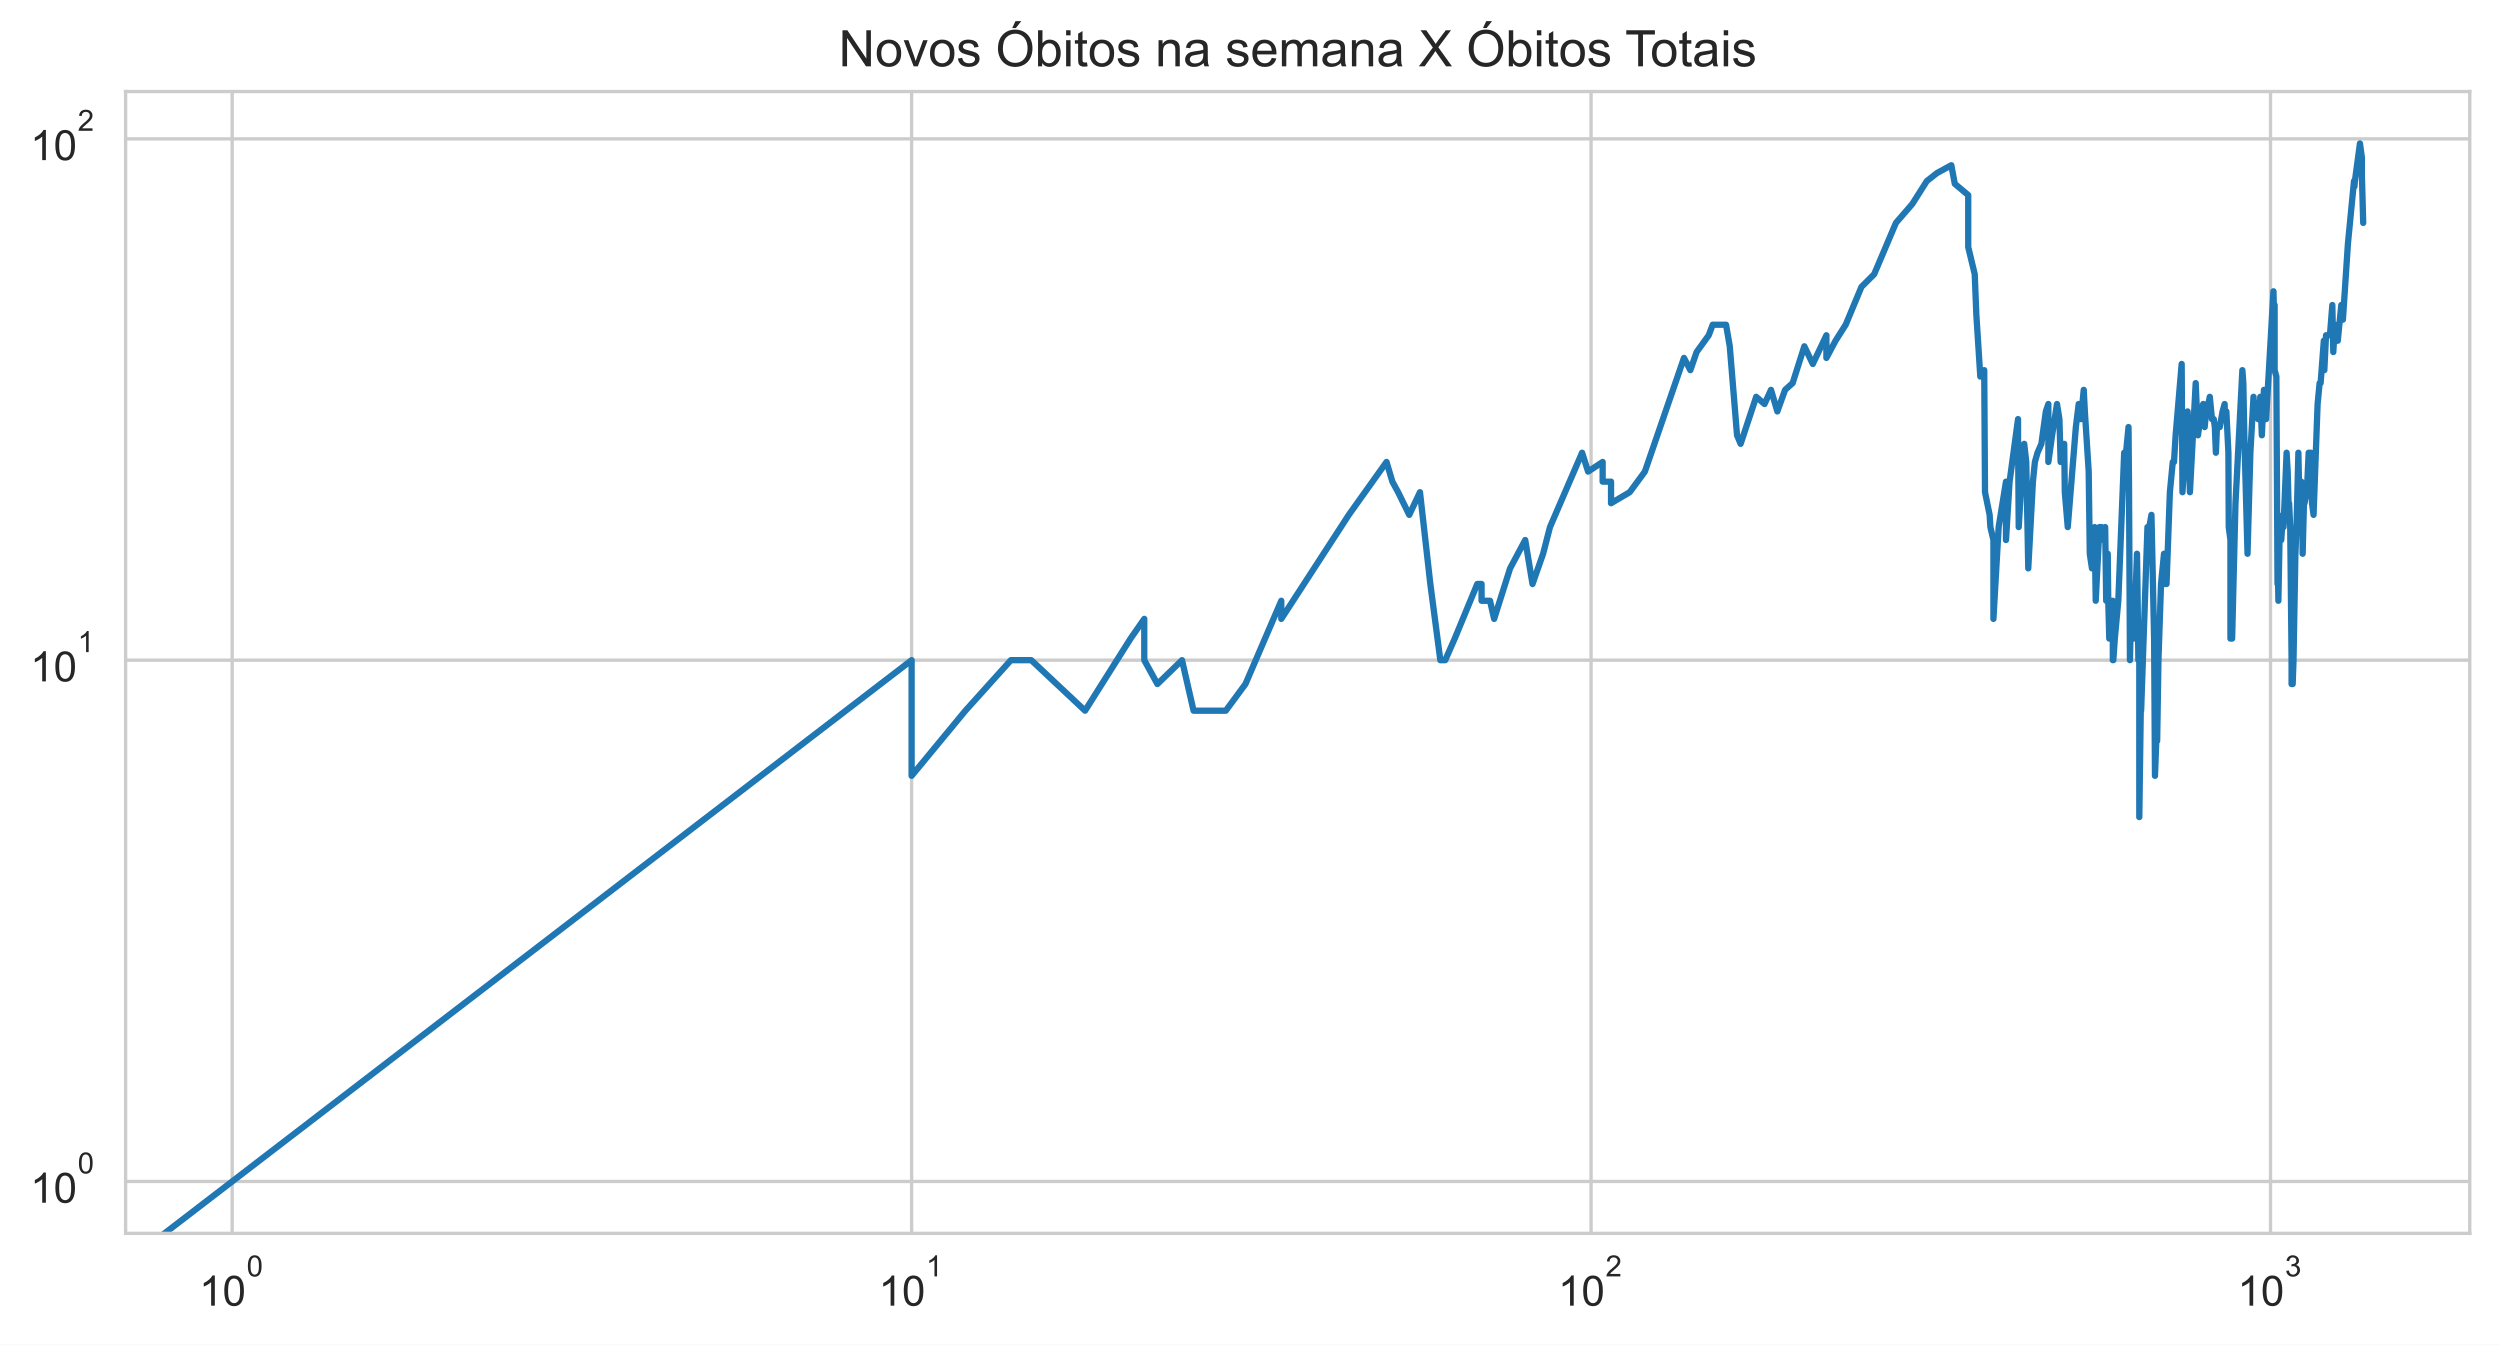
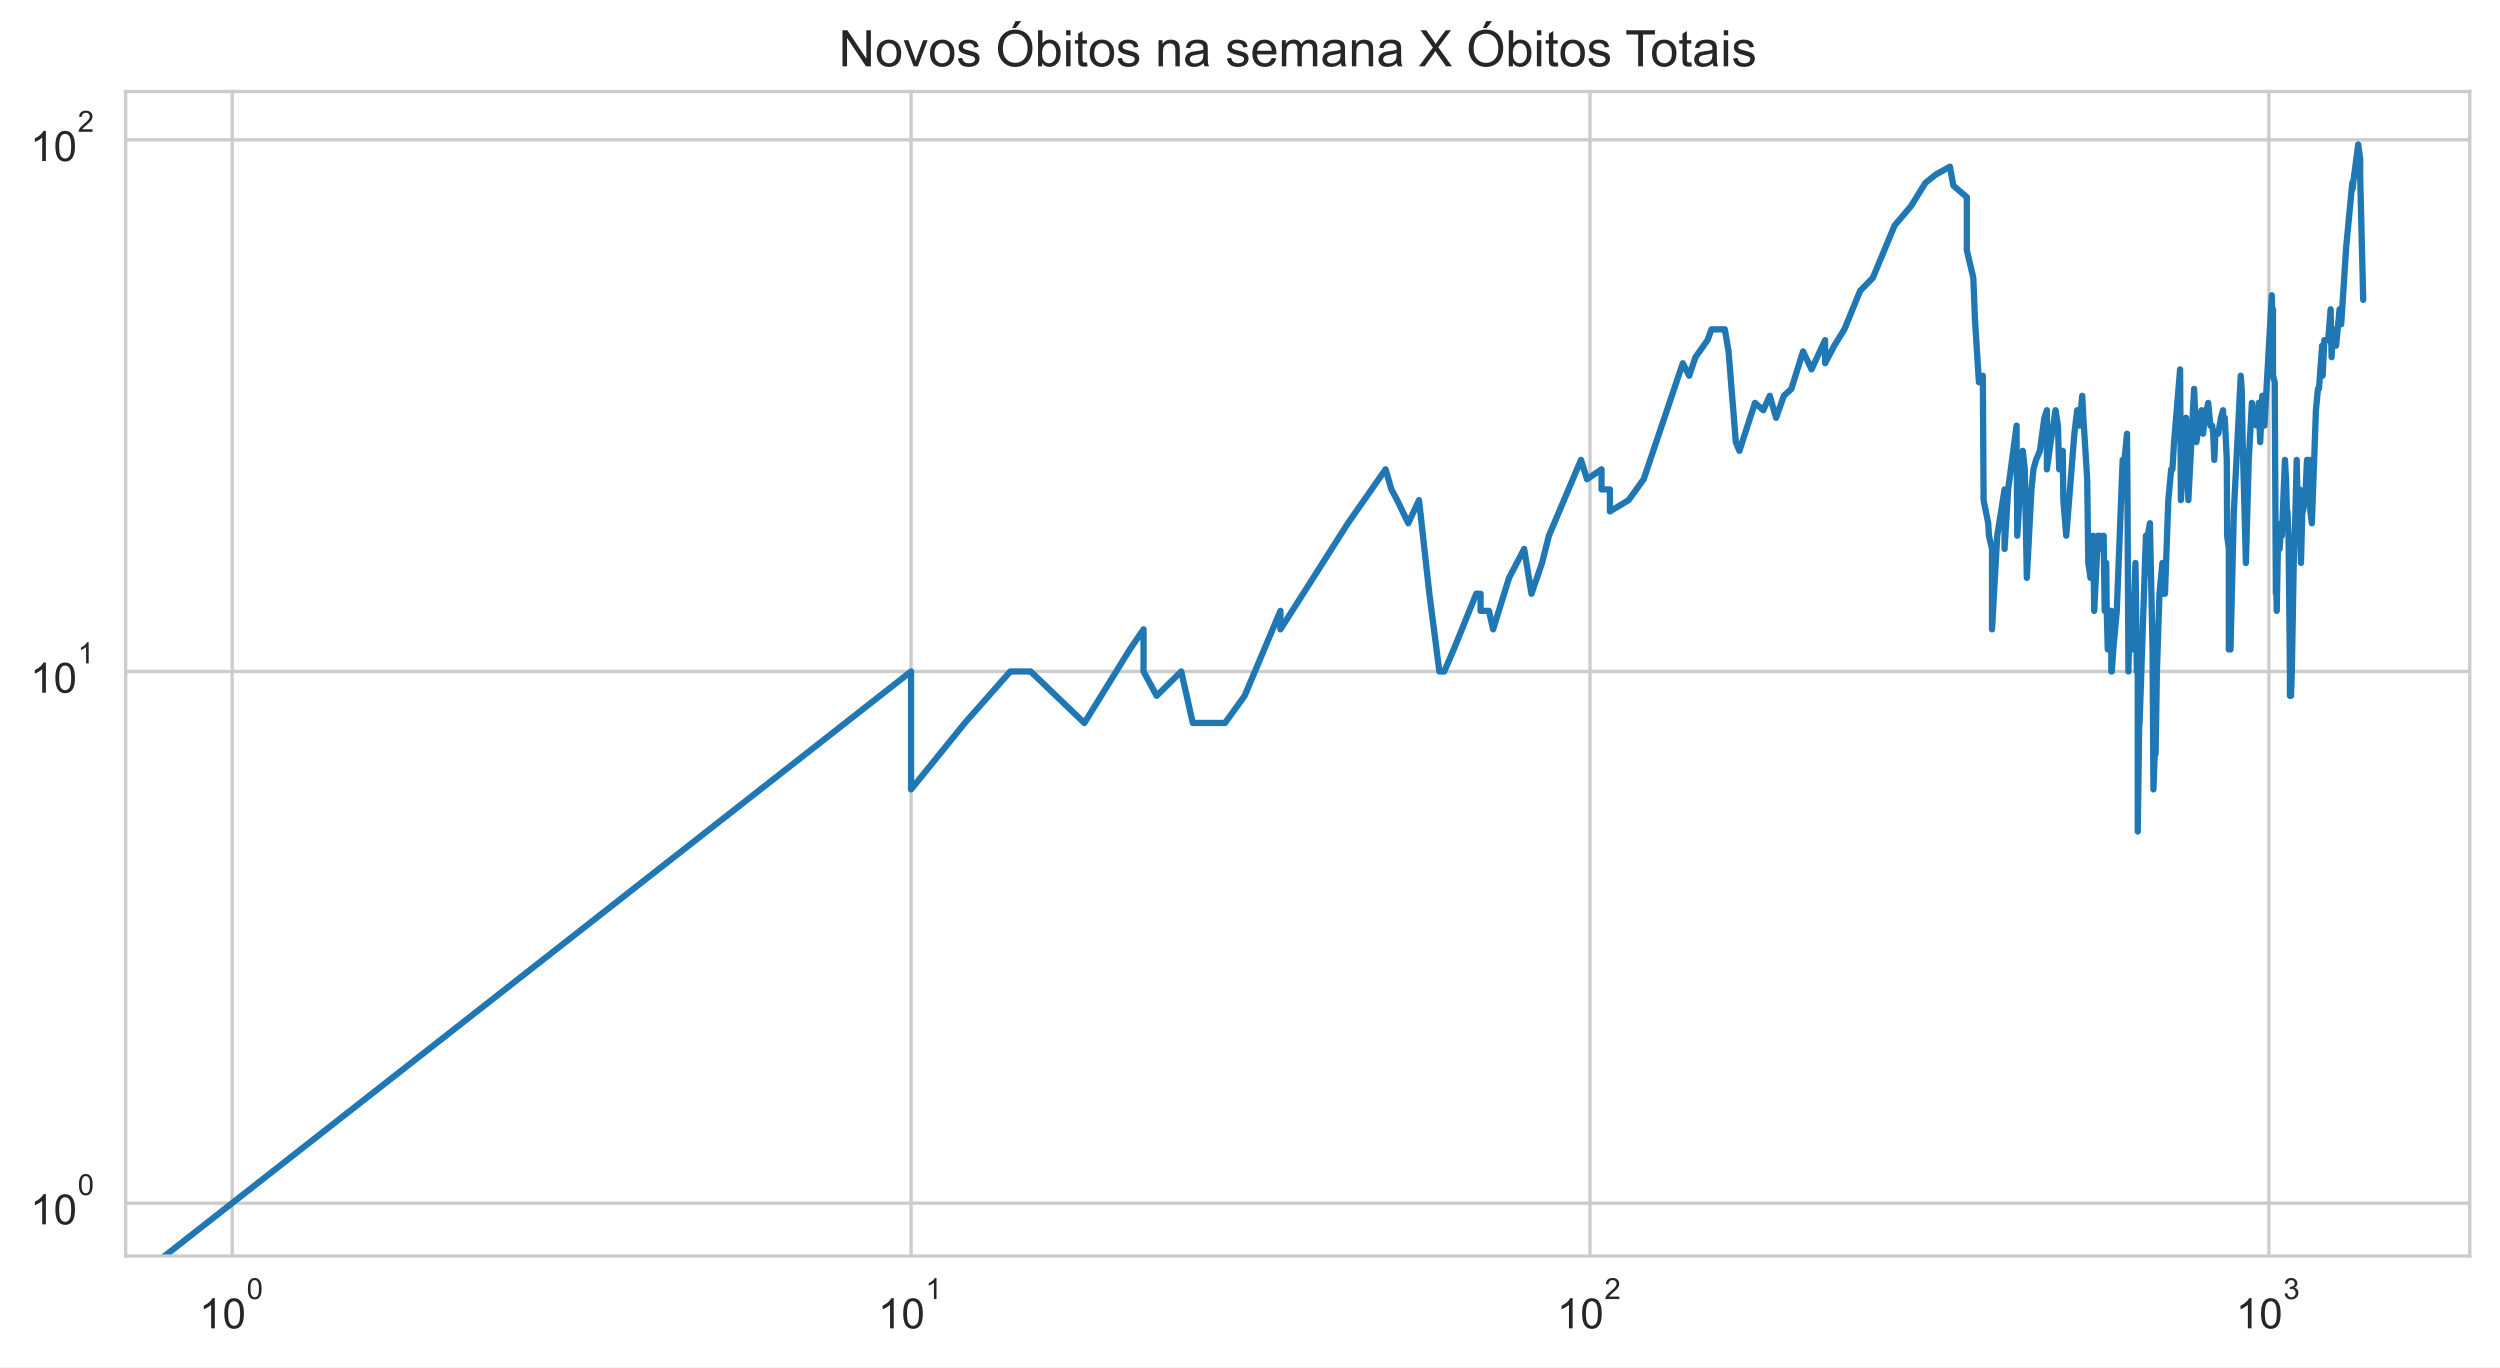
- <svg xmlns="http://www.w3.org/2000/svg" xmlns:xlink="http://www.w3.org/1999/xlink" height="320.089pt" version="1.1" viewBox="0 0 595.1 320.089" width="595.1pt">
+ <svg xmlns="http://www.w3.org/2000/svg" xmlns:xlink="http://www.w3.org/1999/xlink" height="325.489pt" version="1.1" viewBox="0 0 595.1 325.489" width="595.1pt">
  <defs>
    <style type="text/css">*{stroke-linecap:butt;stroke-linejoin:round;}</style>
  </defs>
  <g id="figure_1">
    <g id="patch_1">
-       <path d="M 0 320.089  L 595.1 320.089  L 595.1 0  L 0 0  z " style="fill:#ffffff;" />
+       <path d="M 0 325.489  L 595.1 325.489  L 595.1 0  L 0 0  z " style="fill:#ffffff;" />
    </g>
    <g id="axes_1">
      <g id="patch_2">
-         <path d="M 29.9 293.589  L 587.9 293.589  L 587.9 21.789  L 29.9 21.789  z " style="fill:#ffffff;" />
+         <path d="M 29.9 298.989  L 587.9 298.989  L 587.9 21.789  L 29.9 21.789  z " style="fill:#ffffff;" />
      </g>
      <g id="matplotlib.axis_1">
        <g id="xtick_1">
          <g id="line2d_1">
-             <path clip-path="url(#pfe8ee75a50)" d="M 55.264 293.589  L 55.264 21.789  " style="fill:none;stroke:#cccccc;stroke-linecap:round;stroke-width:0.8;" />
+             <path clip-path="url(#pd1e7b0e12e)" d="M 55.264 298.989  L 55.264 21.789  " style="fill:none;stroke:#cccccc;stroke-linecap:round;stroke-width:0.8;" />
          </g>
          <g id="text_1">
-             <g style="fill:#262626;" transform="translate(47.41364 310.9019)scale(0.1 -0.1)">
+             <g style="fill:#262626;" transform="translate(47.41364 316.3019)scale(0.1 -0.1)">
              <defs>
                <path d="M 2384 0  L 1822 0  L 1822 3584  Q 1619 3391 1289 3197  Q 959 3003 697 2906  L 697 3450  Q 1169 3672 1522 3987  Q 1875 4303 2022 4600  L 2384 4600  L 2384 0  z " id="ArialMT-31" transform="scale(0.015625)" />
                <path d="M 266 2259  Q 266 3072 433 3567  Q 600 4063 929 4331  Q 1259 4600 1759 4600  Q 2128 4600 2406 4451  Q 2684 4303 2865 4023  Q 3047 3744 3150 3342  Q 3253 2941 3253 2259  Q 3253 1453 3087 958  Q 2922 463 2592 192  Q 2263 -78 1759 -78  Q 1097 -78 719 397  Q 266 969 266 2259  z M 844 2259  Q 844 1131 1108 757  Q 1372 384 1759 384  Q 2147 384 2411 759  Q 2675 1134 2675 2259  Q 2675 3391 2411 3762  Q 2147 4134 1753 4134  Q 1366 4134 1134 3806  Q 844 3388 844 2259  z " id="ArialMT-30" transform="scale(0.015625)" />
              </defs>
              <use transform="translate(0 0.99375)" xlink:href="#ArialMT-31" />
              <use transform="translate(55.61523 0.99375)" xlink:href="#ArialMT-30" />
              <use transform="translate(112.9728 70.6875)scale(0.7)" xlink:href="#ArialMT-30" />
            </g>
          </g>
        </g>
        <g id="xtick_2">
          <g id="line2d_2">
-             <path clip-path="url(#pfe8ee75a50)" d="M 217.001 293.589  L 217.001 21.789  " style="fill:none;stroke:#cccccc;stroke-linecap:round;stroke-width:0.8;" />
+             <path clip-path="url(#pd1e7b0e12e)" d="M 216.87 298.989  L 216.87 21.789  " style="fill:none;stroke:#cccccc;stroke-linecap:round;stroke-width:0.8;" />
          </g>
          <g id="text_2">
-             <g style="fill:#262626;" transform="translate(209.1507 310.9019)scale(0.1 -0.1)">
+             <g style="fill:#262626;" transform="translate(209.0203 316.3019)scale(0.1 -0.1)">
              <use transform="translate(0 0.99375)" xlink:href="#ArialMT-31" />
              <use transform="translate(55.61523 0.99375)" xlink:href="#ArialMT-30" />
              <use transform="translate(112.9728 70.6875)scale(0.7)" xlink:href="#ArialMT-31" />
            </g>
          </g>
        </g>
        <g id="xtick_3">
          <g id="line2d_3">
-             <path clip-path="url(#pfe8ee75a50)" d="M 378.738 293.589  L 378.738 21.789  " style="fill:none;stroke:#cccccc;stroke-linecap:round;stroke-width:0.8;" />
+             <path clip-path="url(#pd1e7b0e12e)" d="M 378.477 298.989  L 378.477 21.789  " style="fill:none;stroke:#cccccc;stroke-linecap:round;stroke-width:0.8;" />
          </g>
          <g id="text_3">
-             <g style="fill:#262626;" transform="translate(370.8878 310.9019)scale(0.1 -0.1)">
+             <g style="fill:#262626;" transform="translate(370.627 316.3019)scale(0.1 -0.1)">
              <defs>
                <path d="M 3222 541  L 3222 0  L 194 0  Q 188 203 259 391  Q 375 700 629 1000  Q 884 1300 1366 1694  Q 2113 2306 2375 2664  Q 2638 3022 2638 3341  Q 2638 3675 2398 3904  Q 2159 4134 1775 4134  Q 1369 4134 1125 3890  Q 881 3647 878 3216  L 300 3275  Q 359 3922 746 4261  Q 1134 4600 1788 4600  Q 2447 4600 2831 4234  Q 3216 3869 3216 3328  Q 3216 3053 3103 2787  Q 2991 2522 2730 2228  Q 2469 1934 1863 1422  Q 1356 997 1212 845  Q 1069 694 975 541  L 3222 541  z " id="ArialMT-32" transform="scale(0.015625)" />
              </defs>
              <use transform="translate(0 0.99375)" xlink:href="#ArialMT-31" />
              <use transform="translate(55.61523 0.99375)" xlink:href="#ArialMT-30" />
              <use transform="translate(112.9728 70.6875)scale(0.7)" xlink:href="#ArialMT-32" />
            </g>
          </g>
        </g>
        <g id="xtick_4">
          <g id="line2d_4">
-             <path clip-path="url(#pfe8ee75a50)" d="M 540.475 293.589  L 540.475 21.789  " style="fill:none;stroke:#cccccc;stroke-linecap:round;stroke-width:0.8;" />
+             <path clip-path="url(#pd1e7b0e12e)" d="M 540.084 298.989  L 540.084 21.789  " style="fill:none;stroke:#cccccc;stroke-linecap:round;stroke-width:0.8;" />
          </g>
          <g id="text_4">
-             <g style="fill:#262626;" transform="translate(532.6249 310.9019)scale(0.1 -0.1)">
+             <g style="fill:#262626;" transform="translate(532.2337 316.3019)scale(0.1 -0.1)">
              <defs>
                <path d="M 269 1209  L 831 1284  Q 928 806 1161 595  Q 1394 384 1728 384  Q 2125 384 2398 659  Q 2672 934 2672 1341  Q 2672 1728 2419 1979  Q 2166 2231 1775 2231  Q 1616 2231 1378 2169  L 1441 2663  Q 1497 2656 1531 2656  Q 1891 2656 2178 2843  Q 2466 3031 2466 3422  Q 2466 3731 2256 3934  Q 2047 4138 1716 4138  Q 1388 4138 1169 3931  Q 950 3725 888 3313  L 325 3413  Q 428 3978 793 4289  Q 1159 4600 1703 4600  Q 2078 4600 2393 4439  Q 2709 4278 2876 4000  Q 3044 3722 3044 3409  Q 3044 3113 2884 2869  Q 2725 2625 2413 2481  Q 2819 2388 3044 2092  Q 3269 1797 3269 1353  Q 3269 753 2831 336  Q 2394 -81 1725 -81  Q 1122 -81 723 278  Q 325 638 269 1209  z " id="ArialMT-33" transform="scale(0.015625)" />
              </defs>
              <use transform="translate(0 0.99375)" xlink:href="#ArialMT-31" />
              <use transform="translate(55.61523 0.99375)" xlink:href="#ArialMT-30" />
              <use transform="translate(112.9728 70.6875)scale(0.7)" xlink:href="#ArialMT-33" />
            </g>
          </g>
        </g>
        <g id="xtick_5" />
        <g id="xtick_6" />
        <g id="xtick_7" />
        <g id="xtick_8" />
        <g id="xtick_9" />
        <g id="xtick_10" />
        <g id="xtick_11" />
        <g id="xtick_12" />
        <g id="xtick_13" />
        <g id="xtick_14" />
        <g id="xtick_15" />
        <g id="xtick_16" />
        <g id="xtick_17" />
        <g id="xtick_18" />
        <g id="xtick_19" />
        <g id="xtick_20" />
        <g id="xtick_21" />
        <g id="xtick_22" />
        <g id="xtick_23" />
        <g id="xtick_24" />
        <g id="xtick_25" />
        <g id="xtick_26" />
        <g id="xtick_27" />
        <g id="xtick_28" />
        <g id="xtick_29" />
        <g id="xtick_30" />
        <g id="xtick_31" />
      </g>
      <g id="matplotlib.axis_2">
        <g id="ytick_1">
          <g id="line2d_5">
-             <path clip-path="url(#pfe8ee75a50)" d="M 29.9 281.235  L 587.9 281.235  " style="fill:none;stroke:#cccccc;stroke-linecap:round;stroke-width:0.8;" />
+             <path clip-path="url(#pd1e7b0e12e)" d="M 29.9 286.389  L 587.9 286.389  " style="fill:none;stroke:#cccccc;stroke-linecap:round;stroke-width:0.8;" />
          </g>
          <g id="text_5">
-             <g style="fill:#262626;" transform="translate(7.2 286.3911)scale(0.1 -0.1)">
+             <g style="fill:#262626;" transform="translate(7.2 291.5456)scale(0.1 -0.1)">
              <use transform="translate(0 0.99375)" xlink:href="#ArialMT-31" />
              <use transform="translate(55.61523 0.99375)" xlink:href="#ArialMT-30" />
              <use transform="translate(112.9728 70.6875)scale(0.7)" xlink:href="#ArialMT-30" />
            </g>
          </g>
        </g>
        <g id="ytick_2">
          <g id="line2d_6">
-             <path clip-path="url(#pfe8ee75a50)" d="M 29.9 157.145  L 587.9 157.145  " style="fill:none;stroke:#cccccc;stroke-linecap:round;stroke-width:0.8;" />
+             <path clip-path="url(#pd1e7b0e12e)" d="M 29.9 159.834  L 587.9 159.834  " style="fill:none;stroke:#cccccc;stroke-linecap:round;stroke-width:0.8;" />
          </g>
          <g id="text_6">
-             <g style="fill:#262626;" transform="translate(7.2 162.3012)scale(0.1 -0.1)">
+             <g style="fill:#262626;" transform="translate(7.2 164.9904)scale(0.1 -0.1)">
              <use transform="translate(0 0.99375)" xlink:href="#ArialMT-31" />
              <use transform="translate(55.61523 0.99375)" xlink:href="#ArialMT-30" />
              <use transform="translate(112.9728 70.6875)scale(0.7)" xlink:href="#ArialMT-31" />
            </g>
          </g>
        </g>
        <g id="ytick_3">
          <g id="line2d_7">
-             <path clip-path="url(#pfe8ee75a50)" d="M 29.9 33.055  L 587.9 33.055  " style="fill:none;stroke:#cccccc;stroke-linecap:round;stroke-width:0.8;" />
+             <path clip-path="url(#pd1e7b0e12e)" d="M 29.9 33.279  L 587.9 33.279  " style="fill:none;stroke:#cccccc;stroke-linecap:round;stroke-width:0.8;" />
          </g>
          <g id="text_7">
-             <g style="fill:#262626;" transform="translate(7.2 38.21142)scale(0.1 -0.1)">
+             <g style="fill:#262626;" transform="translate(7.2 38.43524)scale(0.1 -0.1)">
              <use transform="translate(0 0.99375)" xlink:href="#ArialMT-31" />
              <use transform="translate(55.61523 0.99375)" xlink:href="#ArialMT-30" />
              <use transform="translate(112.9728 70.6875)scale(0.7)" xlink:href="#ArialMT-32" />
            </g>
          </g>
        </g>
        <g id="ytick_4" />
        <g id="ytick_5" />
        <g id="ytick_6" />
        <g id="ytick_7" />
        <g id="ytick_8" />
        <g id="ytick_9" />
        <g id="ytick_10" />
        <g id="ytick_11" />
        <g id="ytick_12" />
        <g id="ytick_13" />
        <g id="ytick_14" />
        <g id="ytick_15" />
        <g id="ytick_16" />
        <g id="ytick_17" />
        <g id="ytick_18" />
        <g id="ytick_19" />
        <g id="ytick_20" />
        <g id="ytick_21" />
      </g>
      <g id="line2d_8">
-         <path clip-path="url(#pfe8ee75a50)" d="M 3.318 321.089  L 217.001 157.145  L 217.001 184.674  L 229.807 169.171  L 240.635 157.145  L 240.635 157.145  L 245.481 157.145  L 258.288 169.171  L 269.116 152.009  L 272.383 147.319  L 272.383 157.145  L 275.506 162.823  L 275.506 162.823  L 281.362 157.145  L 284.117 169.171  L 291.788 169.171  L 296.472 162.823  L 304.997 143.006  L 304.997 147.319  L 304.997 147.319  L 321.071 122.555  L 330.05 109.965  L 331.441 114.654  L 332.805 117.161  L 335.456 122.555  L 338.01 117.161  L 340.475 139.012  L 342.857 157.145  L 344.018 157.145  L 346.284 152.009  L 351.648 139.012  L 352.674 139.012  L 352.674 143.006  L 354.681 143.006  L 355.663 147.319  L 359.461 135.294  L 363.064 128.549  L 364.798 139.012  L 367.322 131.816  L 368.956 125.468  L 376.598 107.765  L 378.032 112.258  L 381.493 109.965  L 381.493 114.654  L 383.49 114.654  L 383.49 119.79  L 387.941 117.161  L 391.544 112.258  L 400.851 85.2  L 402.372 88.114  L 403.861 83.8  L 406.748 79.806  L 407.685 77.299  L 410.868 77.299  L 411.752 82.435  L 413.486 103.617  L 414.337 105.651  L 418.046 94.461  L 420.025 96.172  L 421.569 92.803  L 423.079 97.939  L 424.923 92.803  L 426.72 91.194  L 429.502 82.435  L 431.518 86.637  L 434.756 79.806  L 434.756 85.2  L 436.937 81.105  L 439.348 77.299  L 443.099 68.296  L 446.124 65.274  L 451.31 53.052  L 455.2 48.559  L 455.2 48.559  L 458.661 43.097  L 461.095 41.183  L 464.491 39.335  L 465.315 43.75  L 468.517 46.445  L 468.517 58.817  L 468.517 58.817  L 470.065 65.274  L 470.447 74.903  L 471.392 89.632  L 472.325 88.114  L 472.51 117.161  L 472.51 117.161  L 473.611 122.555  L 473.792 125.468  L 474.515 128.549  L 474.515 147.319  L 475.761 125.468  L 475.761 125.468  L 477.504 114.654  L 477.504 128.549  L 478.36 114.654  L 480.372 99.766  L 480.372 103.617  L 480.372 103.617  L 480.537 125.468  L 481.03 117.161  L 481.844 105.651  L 482.327 109.965  L 482.808 135.294  L 483.917 114.654  L 483.917 114.654  L 484.386 109.965  L 485.008 107.765  L 485.93 105.651  L 486.991 97.939  L 487.59 96.172  L 487.59 109.965  L 487.59 109.965  L 488.479 103.617  L 489.648 96.172  L 490.225 99.766  L 490.511 109.965  L 491.223 107.765  L 491.223 107.765  L 491.364 105.651  L 491.506 117.161  L 492.207 125.468  L 494.136 101.657  L 494.812 96.172  L 495.348 97.939  L 495.348 97.939  L 495.348 99.766  L 496.012 92.803  L 496.277 97.939  L 497.193 112.258  L 497.453 131.816  L 497.453 131.816  L 497.969 135.294  L 498.609 125.468  L 498.864 143.006  L 499.748 125.468  L 499.748 125.468  L 500.247 125.468  L 500.744 128.549  L 501.114 125.468  L 501.36 143.006  L 501.726 131.816  L 501.848 143.006  L 502.091 152.009  L 502.695 143.006  L 502.695 147.319  L 502.935 143.006  L 502.935 157.145  L 503.055 157.145  L 503.413 152.009  L 504.242 143.006  L 505.639 107.765  L 505.87 107.765  L 505.87 107.765  L 505.87 109.965  L 506.67 101.657  L 506.784 114.654  L 507.01 157.145  L 507.01 157.145  L 507.236 147.319  L 507.909 152.009  L 508.132 147.319  L 508.687 131.816  L 508.797 139.012  L 509.017 157.145  L 509.237 157.145  L 509.237 194.5  L 509.674 162.823  L 509.674 169.171  L 511.182 125.468  L 511.501 128.549  L 511.501 128.549  L 511.607 125.468  L 512.135 122.555  L 512.763 152.009  L 512.971 184.674  L 513.282 176.367  L 513.489 176.367  L 513.797 157.145  L 514.411 139.012  L 515.12 131.816  L 515.12 139.012  L 515.221 139.012  L 515.722 139.012  L 516.517 117.161  L 517.205 109.965  L 517.498 109.965  L 517.498 109.965  L 517.886 103.617  L 519.325 86.637  L 519.514 117.161  L 519.514 117.161  L 520.734 97.939  L 521.29 117.161  L 522.661 91.194  L 522.661 91.194  L 523.202 103.617  L 524.006 97.939  L 524.449 96.172  L 524.801 101.657  L 525.326 96.172  L 525.326 97.939  L 525.326 97.939  L 526.02 94.461  L 526.535 99.766  L 526.962 99.766  L 527.217 101.657  L 527.471 107.765  L 527.724 101.657  L 528.395 101.657  L 529.059 97.939  L 529.553 96.172  L 529.635 99.766  L 529.962 97.939  L 530.45 107.765  L 530.531 125.468  L 530.935 128.549  L 530.935 152.009  L 530.935 152.009  L 531.336 152.009  L 532.131 119.79  L 533.773 88.114  L 533.773 88.114  L 534.005 91.194  L 534.235 103.617  L 534.999 131.816  L 535.679 107.765  L 535.679 107.765  L 536.427 94.461  L 536.501 97.939  L 537.314 96.172  L 537.534 99.766  L 538.045 94.461  L 538.045 94.461  L 538.408 103.617  L 538.912 92.803  L 539.413 99.766  L 541.174 69.343  L 541.313 74.903  L 541.451 72.61  L 541.451 72.61  L 541.451 88.114  L 541.866 89.632  L 542.141 139.012  L 542.278 139.012  L 542.346 143.006  L 542.346 143.006  L 542.619 128.549  L 543.027 128.549  L 543.432 122.555  L 543.567 122.555  L 543.567 125.468  L 543.567 125.468  L 544.302 107.765  L 544.568 112.258  L 544.832 122.555  L 544.898 119.79  L 544.898 119.79  L 545.162 125.468  L 545.489 157.145  L 545.489 162.823  L 545.489 162.823  L 545.751 162.823  L 545.946 157.145  L 546.399 131.816  L 546.657 125.468  L 547.106 107.765  L 547.106 107.765  L 547.297 117.161  L 547.805 114.654  L 547.995 117.161  L 548.121 131.816  L 548.121 131.816  L 548.435 119.79  L 548.561 119.79  L 549.122 117.161  L 549.555 107.765  L 549.678 107.765  L 549.678 107.765  L 549.802 114.654  L 550.108 107.765  L 550.353 119.79  L 550.718 122.555  L 551.683 96.172  L 552.16 91.194  L 552.398 91.194  L 553.164 81.105  L 553.281 88.114  L 553.69 79.806  L 554.615 79.806  L 555.187 72.61  L 555.414 83.8  L 555.811 77.299  L 556.036 79.806  L 556.036 81.105  L 556.485 81.105  L 557.319 72.61  L 557.705 76.088  L 558.904 57.955  L 560.348 43.097  L 560.453 44.411  L 560.559 43.097  L 561.762 34.144  L 562.228 37.549  L 562.228 41.814  L 562.536 53.052  L 562.536 53.052  " style="fill:none;stroke:#1f77b4;stroke-linecap:round;stroke-width:1.5;" />
+         <path clip-path="url(#pd1e7b0e12e)" d="M 4.057 326.489  L 216.87 159.834  L 216.87 187.91  L 229.667 172.099  L 240.486 159.834  L 240.486 159.834  L 245.328 159.834  L 258.124 172.099  L 268.943 154.596  L 272.208 149.813  L 272.208 159.834  L 275.328 165.625  L 275.328 165.625  L 281.18 159.834  L 283.933 172.099  L 291.597 172.099  L 296.278 165.625  L 304.795 145.414  L 304.795 149.813  L 304.795 149.813  L 320.857 124.556  L 329.829 111.716  L 331.218 116.499  L 332.581 119.056  L 335.23 124.556  L 337.783 119.056  L 340.245 141.341  L 342.625 159.834  L 343.785 159.834  L 346.049 154.596  L 351.409 141.341  L 352.434 141.341  L 352.434 145.414  L 354.439 145.414  L 355.421 149.813  L 359.216 137.549  L 362.816 130.67  L 364.549 141.341  L 367.071 134.002  L 368.703 127.528  L 376.339 109.473  L 377.772 114.056  L 381.23 111.716  L 381.23 116.499  L 383.226 116.499  L 383.226 121.737  L 387.673 119.056  L 391.273 114.056  L 400.572 86.46  L 402.092 89.431  L 403.58 85.032  L 406.465 80.959  L 407.401 78.402  L 410.581 78.402  L 411.464 83.64  L 413.197 105.243  L 414.048 107.317  L 417.754 95.905  L 419.731 97.65  L 421.273 94.214  L 422.783 99.452  L 424.625 94.214  L 426.42 92.573  L 429.2 83.64  L 431.215 87.925  L 434.45 80.959  L 434.45 86.46  L 436.629 82.283  L 439.039 78.402  L 442.787 69.22  L 445.809 66.137  L 450.991 53.673  L 454.878 49.091  L 454.878 49.091  L 458.336 43.52  L 460.768 41.569  L 464.161 39.684  L 464.984 44.186  L 468.184 46.935  L 468.184 59.553  L 468.184 59.553  L 469.731 66.137  L 470.112 75.959  L 471.057 90.98  L 471.989 89.431  L 472.174 119.056  L 472.174 119.056  L 473.273 124.556  L 473.455 127.528  L 474.177 130.67  L 474.177 149.813  L 475.422 127.528  L 475.422 127.528  L 477.164 116.499  L 477.164 130.67  L 478.019 116.499  L 480.029 101.315  L 480.029 105.243  L 480.029 105.243  L 480.194 127.528  L 480.686 119.056  L 481.5 107.317  L 481.983 111.716  L 482.463 137.549  L 483.571 116.499  L 483.571 116.499  L 484.041 111.716  L 484.662 109.473  L 485.583 107.317  L 486.643 99.452  L 487.242 97.65  L 487.242 111.716  L 487.242 111.716  L 488.13 105.243  L 489.297 97.65  L 489.874 101.315  L 490.16 111.716  L 490.872 109.473  L 490.872 109.473  L 491.013 107.317  L 491.154 119.056  L 491.855 127.528  L 493.782 103.244  L 494.457 97.65  L 494.993 99.452  L 494.993 99.452  L 494.993 101.315  L 495.657 94.214  L 495.921 99.452  L 496.837 114.056  L 497.096 134.002  L 497.096 134.002  L 497.612 137.549  L 498.252 127.528  L 498.506 145.414  L 499.389 127.528  L 499.389 127.528  L 499.889 127.528  L 500.385 130.67  L 500.754 127.528  L 501 145.414  L 501.366 134.002  L 501.488 145.414  L 501.731 154.596  L 502.334 145.414  L 502.334 149.813  L 502.574 145.414  L 502.574 159.834  L 502.694 159.834  L 503.052 154.596  L 503.88 145.414  L 505.276 109.473  L 505.507 109.473  L 505.507 109.473  L 505.507 111.716  L 506.306 103.244  L 506.42 116.499  L 506.646 159.834  L 506.646 159.834  L 506.872 149.813  L 507.544 154.596  L 507.767 149.813  L 508.321 134.002  L 508.431 141.341  L 508.651 159.834  L 508.871 159.834  L 508.871 197.931  L 509.307 165.625  L 509.307 172.099  L 510.814 127.528  L 511.133 130.67  L 511.133 130.67  L 511.239 127.528  L 511.766 124.556  L 512.394 154.596  L 512.602 187.91  L 512.913 179.438  L 513.119 179.438  L 513.428 159.834  L 514.041 141.341  L 514.749 134.002  L 514.749 141.341  L 514.85 141.341  L 515.351 141.341  L 516.145 119.056  L 516.832 111.716  L 517.125 111.716  L 517.125 111.716  L 517.513 105.243  L 518.951 87.925  L 519.14 119.056  L 519.14 119.056  L 520.359 99.452  L 520.915 119.056  L 522.285 92.573  L 522.285 92.573  L 522.825 105.243  L 523.628 99.452  L 524.071 97.65  L 524.422 103.244  L 524.947 97.65  L 524.947 99.452  L 524.947 99.452  L 525.64 95.905  L 526.155 101.315  L 526.582 101.315  L 526.837 103.244  L 527.091 109.473  L 527.344 103.244  L 528.014 103.244  L 528.677 99.452  L 529.171 97.65  L 529.253 101.315  L 529.58 99.452  L 530.067 109.473  L 530.148 127.528  L 530.551 130.67  L 530.551 154.596  L 530.551 154.596  L 530.952 154.596  L 531.747 121.737  L 533.387 89.431  L 533.387 89.431  L 533.619 92.573  L 533.849 105.243  L 534.612 134.002  L 535.292 109.473  L 535.292 109.473  L 536.039 95.905  L 536.113 99.452  L 536.926 97.65  L 537.145 101.315  L 537.656 95.905  L 537.656 95.905  L 538.018 105.243  L 538.522 94.214  L 539.023 101.315  L 540.782 70.288  L 540.921 75.959  L 541.059 73.62  L 541.059 73.62  L 541.059 89.431  L 541.474 90.98  L 541.748 141.341  L 541.885 141.341  L 541.954 145.414  L 541.954 145.414  L 542.226 130.67  L 542.634 130.67  L 543.039 124.556  L 543.173 124.556  L 543.173 127.528  L 543.173 127.528  L 543.908 109.473  L 544.173 114.056  L 544.438 124.556  L 544.504 121.737  L 544.504 121.737  L 544.767 127.528  L 545.094 159.834  L 545.094 165.625  L 545.094 165.625  L 545.355 165.625  L 545.55 159.834  L 546.003 134.002  L 546.261 127.528  L 546.709 109.473  L 546.709 109.473  L 546.901 119.056  L 547.408 116.499  L 547.598 119.056  L 547.724 134.002  L 547.724 134.002  L 548.038 121.737  L 548.163 121.737  L 548.724 119.056  L 549.157 109.473  L 549.28 109.473  L 549.28 109.473  L 549.403 116.499  L 549.71 109.473  L 549.954 121.737  L 550.319 124.556  L 551.283 97.65  L 551.76 92.573  L 551.997 92.573  L 552.763 82.283  L 552.88 89.431  L 553.288 80.959  L 554.212 80.959  L 554.784 73.62  L 555.011 85.032  L 555.407 78.402  L 555.633 80.959  L 555.633 82.283  L 556.081 82.283  L 556.914 73.62  L 557.3 77.167  L 558.498 58.673  L 559.94 43.52  L 560.046 44.861  L 560.152 43.52  L 561.354 34.389  L 561.819 37.862  L 561.819 42.211  L 562.536 71.376  L 562.536 71.376  " style="fill:none;stroke:#1f77b4;stroke-linecap:round;stroke-width:1.5;" />
      </g>
      <g id="patch_3">
-         <path d="M 29.9 293.589  L 29.9 21.789  " style="fill:none;stroke:#cccccc;stroke-linecap:square;stroke-linejoin:miter;stroke-width:0.8;" />
+         <path d="M 29.9 298.989  L 29.9 21.789  " style="fill:none;stroke:#cccccc;stroke-linecap:square;stroke-linejoin:miter;stroke-width:0.8;" />
      </g>
      <g id="patch_4">
-         <path d="M 587.9 293.589  L 587.9 21.789  " style="fill:none;stroke:#cccccc;stroke-linecap:square;stroke-linejoin:miter;stroke-width:0.8;" />
+         <path d="M 587.9 298.989  L 587.9 21.789  " style="fill:none;stroke:#cccccc;stroke-linecap:square;stroke-linejoin:miter;stroke-width:0.8;" />
      </g>
      <g id="patch_5">
-         <path d="M 29.9 293.589  L 587.9 293.589  " style="fill:none;stroke:#cccccc;stroke-linecap:square;stroke-linejoin:miter;stroke-width:0.8;" />
+         <path d="M 29.9 298.989  L 587.9 298.989  " style="fill:none;stroke:#cccccc;stroke-linecap:square;stroke-linejoin:miter;stroke-width:0.8;" />
      </g>
      <g id="patch_6">
        <path d="M 29.9 21.789  L 587.9 21.789  " style="fill:none;stroke:#cccccc;stroke-linecap:square;stroke-linejoin:miter;stroke-width:0.8;" />
      </g>
      <g id="text_8">
        <g style="fill:#262626;" transform="translate(199.6278 15.78937)scale(0.12 -0.12)">
          <defs>
            <path d="M 488 0  L 488 4581  L 1109 4581  L 3516 984  L 3516 4581  L 4097 4581  L 4097 0  L 3475 0  L 1069 3600  L 1069 0  L 488 0  z " id="ArialMT-4e" transform="scale(0.015625)" />
            <path d="M 213 1659  Q 213 2581 725 3025  Q 1153 3394 1769 3394  Q 2453 3394 2887 2945  Q 3322 2497 3322 1706  Q 3322 1066 3130 698  Q 2938 331 2570 128  Q 2203 -75 1769 -75  Q 1072 -75 642 372  Q 213 819 213 1659  z M 791 1659  Q 791 1022 1069 705  Q 1347 388 1769 388  Q 2188 388 2466 706  Q 2744 1025 2744 1678  Q 2744 2294 2464 2611  Q 2184 2928 1769 2928  Q 1347 2928 1069 2612  Q 791 2297 791 1659  z " id="ArialMT-6f" transform="scale(0.015625)" />
            <path d="M 1344 0  L 81 3319  L 675 3319  L 1388 1331  Q 1503 1009 1600 663  Q 1675 925 1809 1294  L 2547 3319  L 3125 3319  L 1869 0  L 1344 0  z " id="ArialMT-76" transform="scale(0.015625)" />
            <path d="M 197 991  L 753 1078  Q 800 744 1014 566  Q 1228 388 1613 388  Q 2000 388 2187 545  Q 2375 703 2375 916  Q 2375 1106 2209 1216  Q 2094 1291 1634 1406  Q 1016 1563 777 1677  Q 538 1791 414 1992  Q 291 2194 291 2438  Q 291 2659 392 2848  Q 494 3038 669 3163  Q 800 3259 1026 3326  Q 1253 3394 1513 3394  Q 1903 3394 2198 3281  Q 2494 3169 2634 2976  Q 2775 2784 2828 2463  L 2278 2388  Q 2241 2644 2061 2787  Q 1881 2931 1553 2931  Q 1166 2931 1000 2803  Q 834 2675 834 2503  Q 834 2394 903 2306  Q 972 2216 1119 2156  Q 1203 2125 1616 2013  Q 2213 1853 2448 1751  Q 2684 1650 2818 1456  Q 2953 1263 2953 975  Q 2953 694 2789 445  Q 2625 197 2315 61  Q 2006 -75 1616 -75  Q 969 -75 630 194  Q 291 463 197 991  z " id="ArialMT-73" transform="scale(0.015625)" />
            <path id="ArialMT-20" transform="scale(0.015625)" />
            <path d="M 309 2231  Q 309 3372 921 4017  Q 1534 4663 2503 4663  Q 3138 4663 3647 4359  Q 4156 4056 4423 3514  Q 4691 2972 4691 2284  Q 4691 1588 4409 1038  Q 4128 488 3612 205  Q 3097 -78 2500 -78  Q 1853 -78 1343 234  Q 834 547 571 1087  Q 309 1628 309 2231  z M 934 2222  Q 934 1394 1379 917  Q 1825 441 2497 441  Q 3181 441 3623 922  Q 4066 1403 4066 2288  Q 4066 2847 3877 3264  Q 3688 3681 3323 3911  Q 2959 4141 2506 4141  Q 1863 4141 1398 3698  Q 934 3256 934 2222  z M 2116 4862  L 2531 5737  L 3269 5737  L 2581 4862  L 2116 4862  z " id="ArialMT-d3" transform="scale(0.015625)" />
            <path d="M 941 0  L 419 0  L 419 4581  L 981 4581  L 981 2947  Q 1338 3394 1891 3394  Q 2197 3394 2470 3270  Q 2744 3147 2920 2923  Q 3097 2700 3197 2384  Q 3297 2069 3297 1709  Q 3297 856 2875 390  Q 2453 -75 1863 -75  Q 1275 -75 941 416  L 941 0  z M 934 1684  Q 934 1088 1097 822  Q 1363 388 1816 388  Q 2184 388 2453 708  Q 2722 1028 2722 1663  Q 2722 2313 2464 2622  Q 2206 2931 1841 2931  Q 1472 2931 1203 2611  Q 934 2291 934 1684  z " id="ArialMT-62" transform="scale(0.015625)" />
            <path d="M 425 3934  L 425 4581  L 988 4581  L 988 3934  L 425 3934  z M 425 0  L 425 3319  L 988 3319  L 988 0  L 425 0  z " id="ArialMT-69" transform="scale(0.015625)" />
            <path d="M 1650 503  L 1731 6  Q 1494 -44 1306 -44  Q 1000 -44 831 53  Q 663 150 594 308  Q 525 466 525 972  L 525 2881  L 113 2881  L 113 3319  L 525 3319  L 525 4141  L 1084 4478  L 1084 3319  L 1650 3319  L 1650 2881  L 1084 2881  L 1084 941  Q 1084 700 1114 631  Q 1144 563 1211 522  Q 1278 481 1403 481  Q 1497 481 1650 503  z " id="ArialMT-74" transform="scale(0.015625)" />
            <path d="M 422 0  L 422 3319  L 928 3319  L 928 2847  Q 1294 3394 1984 3394  Q 2284 3394 2536 3286  Q 2788 3178 2913 3003  Q 3038 2828 3088 2588  Q 3119 2431 3119 2041  L 3119 0  L 2556 0  L 2556 2019  Q 2556 2363 2490 2533  Q 2425 2703 2258 2804  Q 2091 2906 1866 2906  Q 1506 2906 1245 2678  Q 984 2450 984 1813  L 984 0  L 422 0  z " id="ArialMT-6e" transform="scale(0.015625)" />
            <path d="M 2588 409  Q 2275 144 1986 34  Q 1697 -75 1366 -75  Q 819 -75 525 192  Q 231 459 231 875  Q 231 1119 342 1320  Q 453 1522 633 1644  Q 813 1766 1038 1828  Q 1203 1872 1538 1913  Q 2219 1994 2541 2106  Q 2544 2222 2544 2253  Q 2544 2597 2384 2738  Q 2169 2928 1744 2928  Q 1347 2928 1158 2789  Q 969 2650 878 2297  L 328 2372  Q 403 2725 575 2942  Q 747 3159 1072 3276  Q 1397 3394 1825 3394  Q 2250 3394 2515 3294  Q 2781 3194 2906 3042  Q 3031 2891 3081 2659  Q 3109 2516 3109 2141  L 3109 1391  Q 3109 606 3145 398  Q 3181 191 3288 0  L 2700 0  Q 2613 175 2588 409  z M 2541 1666  Q 2234 1541 1622 1453  Q 1275 1403 1131 1340  Q 988 1278 909 1158  Q 831 1038 831 891  Q 831 666 1001 516  Q 1172 366 1500 366  Q 1825 366 2078 508  Q 2331 650 2450 897  Q 2541 1088 2541 1459  L 2541 1666  z " id="ArialMT-61" transform="scale(0.015625)" />
            <path d="M 2694 1069  L 3275 997  Q 3138 488 2766 206  Q 2394 -75 1816 -75  Q 1088 -75 661 373  Q 234 822 234 1631  Q 234 2469 665 2931  Q 1097 3394 1784 3394  Q 2450 3394 2872 2941  Q 3294 2488 3294 1666  Q 3294 1616 3291 1516  L 816 1516  Q 847 969 1125 678  Q 1403 388 1819 388  Q 2128 388 2347 550  Q 2566 713 2694 1069  z M 847 1978  L 2700 1978  Q 2663 2397 2488 2606  Q 2219 2931 1791 2931  Q 1403 2931 1139 2672  Q 875 2413 847 1978  z " id="ArialMT-65" transform="scale(0.015625)" />
            <path d="M 422 0  L 422 3319  L 925 3319  L 925 2853  Q 1081 3097 1340 3245  Q 1600 3394 1931 3394  Q 2300 3394 2536 3241  Q 2772 3088 2869 2813  Q 3263 3394 3894 3394  Q 4388 3394 4653 3120  Q 4919 2847 4919 2278  L 4919 0  L 4359 0  L 4359 2091  Q 4359 2428 4304 2576  Q 4250 2725 4106 2815  Q 3963 2906 3769 2906  Q 3419 2906 3187 2673  Q 2956 2441 2956 1928  L 2956 0  L 2394 0  L 2394 2156  Q 2394 2531 2256 2718  Q 2119 2906 1806 2906  Q 1569 2906 1367 2781  Q 1166 2656 1075 2415  Q 984 2175 984 1722  L 984 0  L 422 0  z " id="ArialMT-6d" transform="scale(0.015625)" />
            <path d="M 28 0  L 1800 2388  L 238 4581  L 959 4581  L 1791 3406  Q 2050 3041 2159 2844  Q 2313 3094 2522 3366  L 3444 4581  L 4103 4581  L 2494 2422  L 4228 0  L 3478 0  L 2325 1634  Q 2228 1775 2125 1941  Q 1972 1691 1906 1597  L 756 0  L 28 0  z " id="ArialMT-58" transform="scale(0.015625)" />
            <path d="M 1659 0  L 1659 4041  L 150 4041  L 150 4581  L 3781 4581  L 3781 4041  L 2266 4041  L 2266 0  L 1659 0  z " id="ArialMT-54" transform="scale(0.015625)" />
          </defs>
          <use xlink:href="#ArialMT-4e" />
          <use x="72.217" xlink:href="#ArialMT-6f" />
          <use x="127.832" xlink:href="#ArialMT-76" />
          <use x="177.832" xlink:href="#ArialMT-6f" />
          <use x="233.447" xlink:href="#ArialMT-73" />
          <use x="283.447" xlink:href="#ArialMT-20" />
          <use x="311.23" xlink:href="#ArialMT-d3" />
          <use x="389.014" xlink:href="#ArialMT-62" />
          <use x="444.629" xlink:href="#ArialMT-69" />
          <use x="466.846" xlink:href="#ArialMT-74" />
          <use x="494.629" xlink:href="#ArialMT-6f" />
          <use x="550.244" xlink:href="#ArialMT-73" />
          <use x="600.244" xlink:href="#ArialMT-20" />
          <use x="628.027" xlink:href="#ArialMT-6e" />
          <use x="683.643" xlink:href="#ArialMT-61" />
          <use x="739.258" xlink:href="#ArialMT-20" />
          <use x="767.041" xlink:href="#ArialMT-73" />
          <use x="817.041" xlink:href="#ArialMT-65" />
          <use x="872.656" xlink:href="#ArialMT-6d" />
          <use x="955.957" xlink:href="#ArialMT-61" />
          <use x="1011.572" xlink:href="#ArialMT-6e" />
          <use x="1067.188" xlink:href="#ArialMT-61" />
          <use x="1122.803" xlink:href="#ArialMT-20" />
          <use x="1150.586" xlink:href="#ArialMT-58" />
          <use x="1217.285" xlink:href="#ArialMT-20" />
          <use x="1245.068" xlink:href="#ArialMT-d3" />
          <use x="1322.852" xlink:href="#ArialMT-62" />
          <use x="1378.467" xlink:href="#ArialMT-69" />
          <use x="1400.684" xlink:href="#ArialMT-74" />
          <use x="1428.467" xlink:href="#ArialMT-6f" />
          <use x="1484.082" xlink:href="#ArialMT-73" />
          <use x="1534.082" xlink:href="#ArialMT-20" />
          <use x="1560.115" xlink:href="#ArialMT-54" />
          <use x="1610.074" xlink:href="#ArialMT-6f" />
          <use x="1665.689" xlink:href="#ArialMT-74" />
          <use x="1693.473" xlink:href="#ArialMT-61" />
          <use x="1749.088" xlink:href="#ArialMT-69" />
          <use x="1771.305" xlink:href="#ArialMT-73" />
        </g>
      </g>
    </g>
  </g>
  <defs>
-     <clipPath id="pfe8ee75a50">
-       <rect height="271.8" width="558" x="29.9" y="21.789" />
+     <clipPath id="pd1e7b0e12e">
+       <rect height="277.2" width="558" x="29.9" y="21.789" />
    </clipPath>
  </defs>
</svg>
